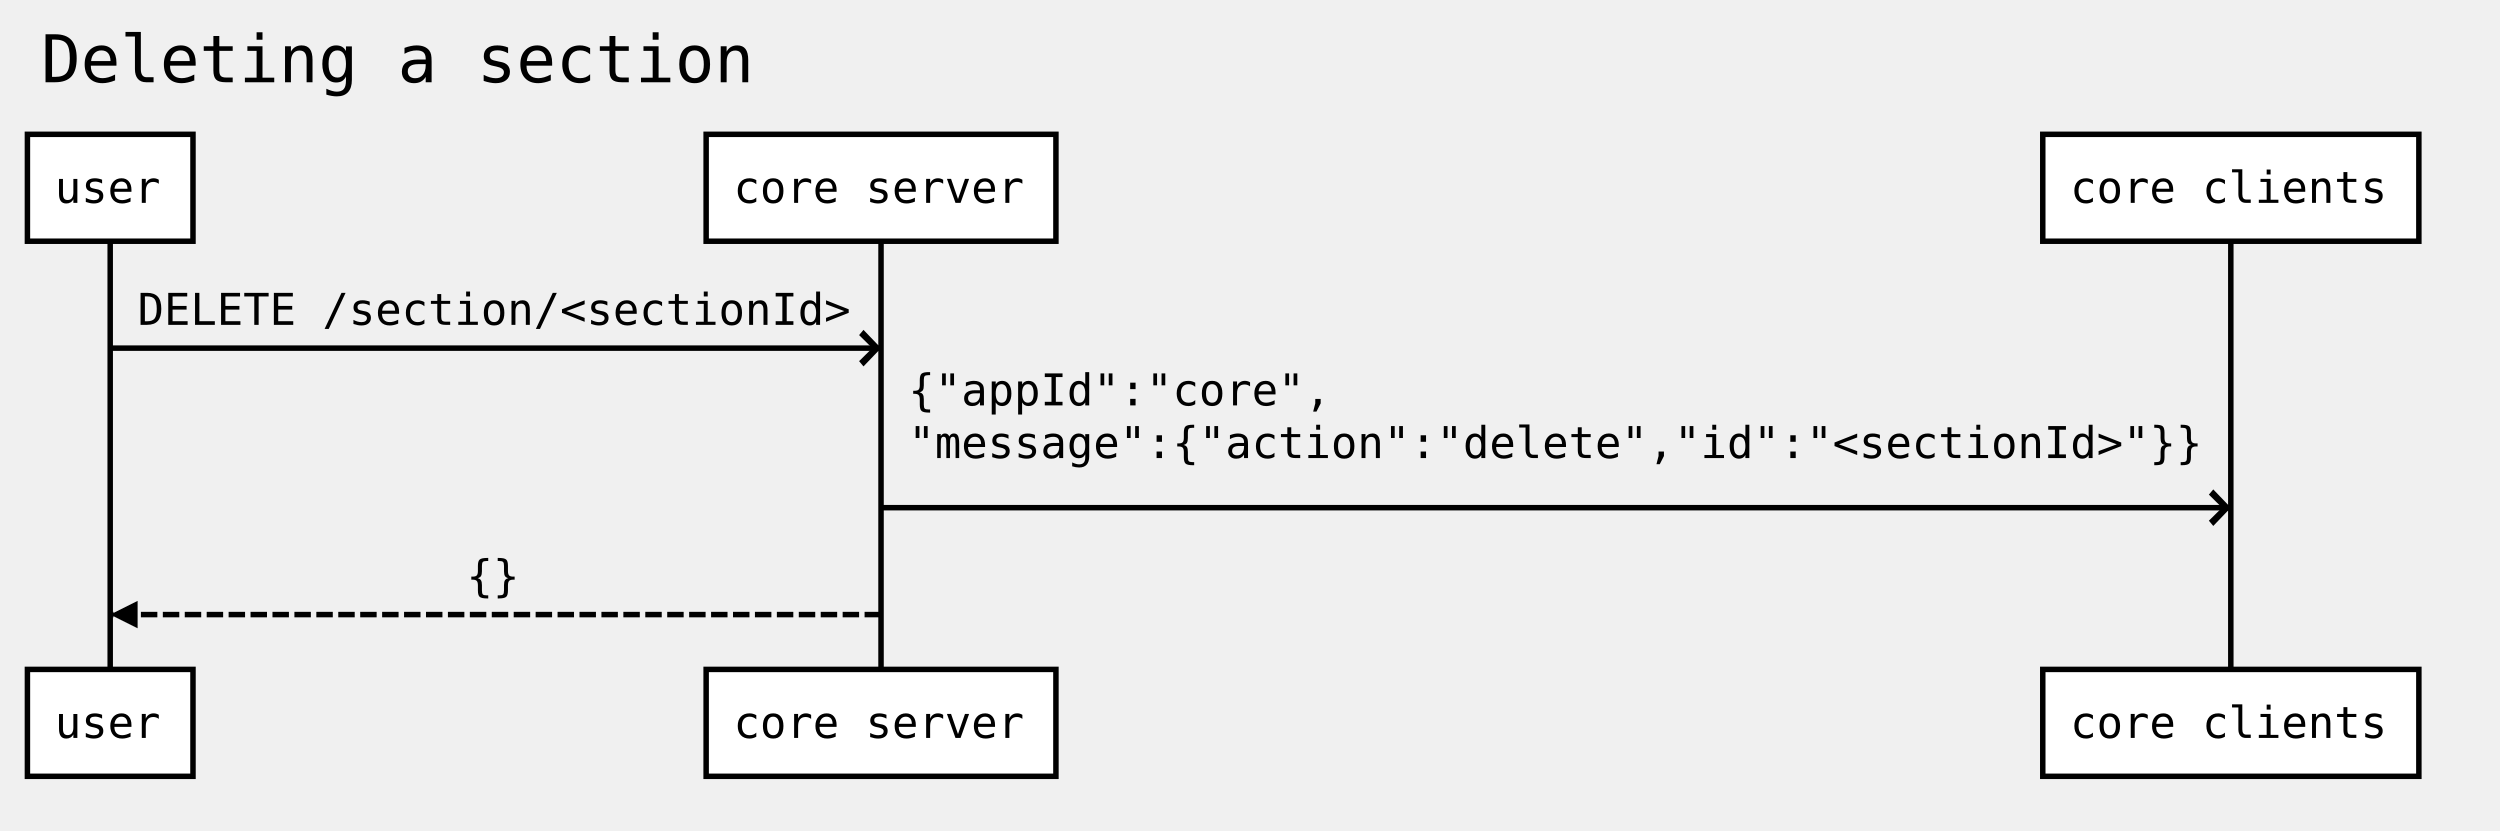
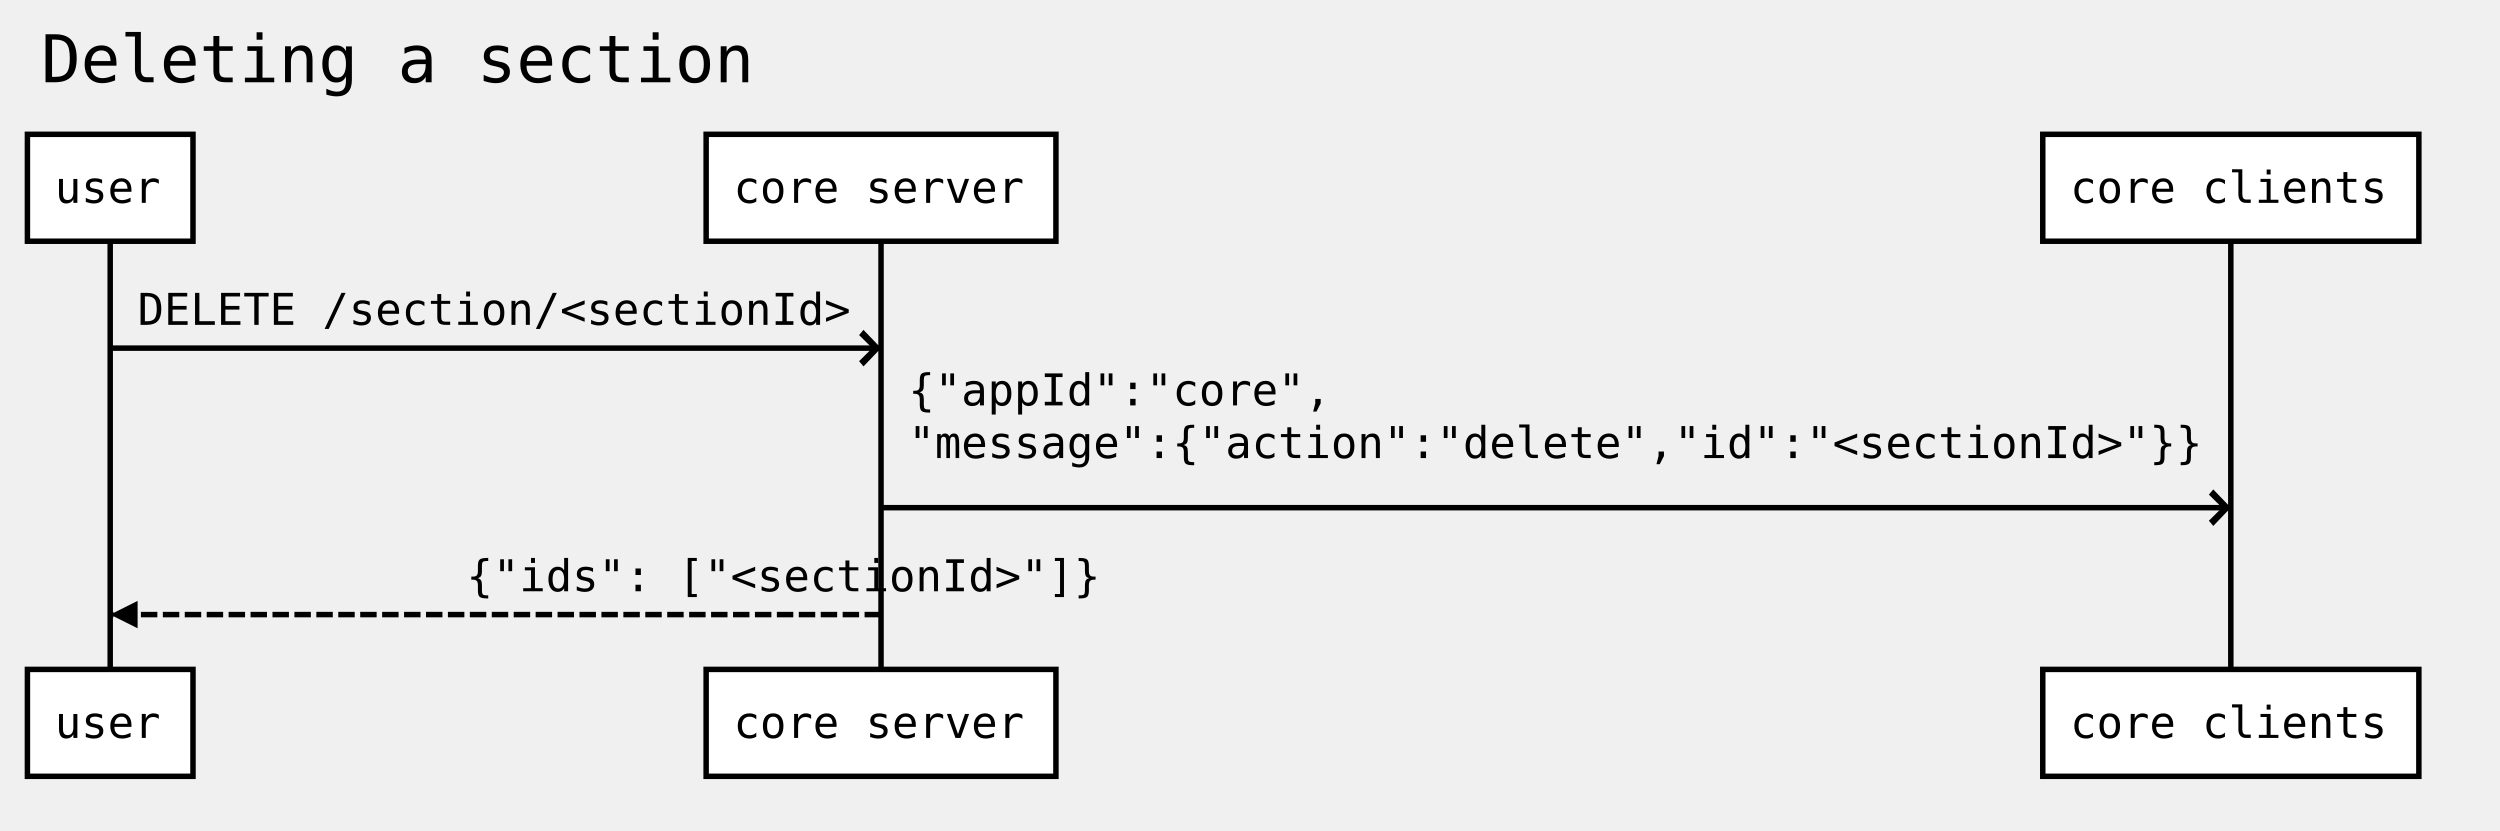
<svg xmlns="http://www.w3.org/2000/svg" width="912" height="303">
  <style type="text/css">
.title rect {
	visibility: hidden;
}


.title text {
	font-family: Gill Sans, Helvetics !important;
	font-size: 24px !important;
}
</style>
  <defs>
    <marker viewBox="0 0 5 5" markerWidth="5" markerHeight="5" orient="auto" refX="5" refY="2.5" id="markerArrowBlock">
      <path d="M 0 0 L 5 2.5 L 0 5 z" />
    </marker>
    <marker viewBox="0 0 9.6 16" markerWidth="4" markerHeight="16" orient="auto" refX="9.6" refY="8" id="markerArrowOpen">
      <path d="M 9.6,8 1.92,16 0,13.7 5.76,8 0,2.286 1.92,0 9.6,8 z" />
    </marker>
  </defs>
  <g class="title">
    <rect x="10" y="10" width="184.8" height="29" style="stroke-width: 2;" stroke="#000000" fill="#ffffff" />
    <text x="16" y="30" style="font-size: 16px; font-family: Andale Mono, monospace;">
      <tspan x="15">Deleting a section</tspan>
    </text>
  </g>
  <g class="actor">
    <rect x="10" y="49" width="60.4" height="39" style="stroke-width: 2;" stroke="#000000" fill="#ffffff" />
    <text x="21" y="74" style="font-size: 16px; font-family: Andale Mono, monospace;">
      <tspan x="20">user</tspan>
    </text>
  </g>
  <g class="actor">
    <rect x="10" y="244.2" width="60.4" height="39" style="stroke-width: 2;" stroke="#000000" fill="#ffffff" />
    <text x="21" y="269.2" style="font-size: 16px; font-family: Andale Mono, monospace;">
      <tspan x="20">user</tspan>
    </text>
  </g>
  <line x1="40.2" x2="40.2" y1="88" y2="244.2" style="stroke-width: 2;" stroke="#000000" fill="none" />
  <g class="actor">
    <rect x="257.6" y="49" width="127.6" height="39" style="stroke-width: 2;" stroke="#000000" fill="#ffffff" />
    <text x="268.6" y="74" style="font-size: 16px; font-family: Andale Mono, monospace;">
      <tspan x="267.6">core server</tspan>
    </text>
  </g>
  <g class="actor">
    <rect x="257.6" y="244.2" width="127.6" height="39" style="stroke-width: 2;" stroke="#000000" fill="#ffffff" />
    <text x="268.6" y="269.2" style="font-size: 16px; font-family: Andale Mono, monospace;">
      <tspan x="267.6">core server</tspan>
    </text>
  </g>
  <line x1="321.4" x2="321.4" y1="88" y2="244.2" style="stroke-width: 2;" stroke="#000000" fill="none" />
  <g class="actor">
    <rect x="745.2" y="49" width="137.2" height="39" style="stroke-width: 2;" stroke="#000000" fill="#ffffff" />
    <text x="756.2" y="74" style="font-size: 16px; font-family: Andale Mono, monospace;">
      <tspan x="755.2">core clients</tspan>
    </text>
  </g>
  <g class="actor">
    <rect x="745.2" y="244.2" width="137.2" height="39" style="stroke-width: 2;" stroke="#000000" fill="#ffffff" />
    <text x="756.2" y="269.2" style="font-size: 16px; font-family: Andale Mono, monospace;">
      <tspan x="755.2">core clients</tspan>
    </text>
  </g>
  <line x1="813.8" x2="813.8" y1="88" y2="244.2" style="stroke-width: 2;" stroke="#000000" fill="none" />
  <g class="signal">
    <text x="51.2" y="118.5" style="font-size: 16px; font-family: Andale Mono, monospace;">
      <tspan x="50.2">DELETE /section/&lt;sectionId&gt;</tspan>
    </text>
    <line x1="40.2" x2="321.4" y1="127" y2="127" style="stroke-width: 2; marker-end: url(&quot;#markerArrowOpen&quot;);" stroke="#000000" fill="none" />
  </g>
  <g class="signal">
    <text x="332.4" y="147.9" style="font-size: 16px; font-family: Andale Mono, monospace;">
      <tspan x="331.4">{"appId":"core",</tspan>
      <tspan dy="1.2em" x="331.4">"message":{"action":"delete","id":"&lt;sectionId&gt;"}}</tspan>
    </text>
    <line x1="321.4" x2="813.8" y1="185.2" y2="185.2" style="stroke-width: 2; marker-end: url(&quot;#markerArrowOpen&quot;);" stroke="#000000" fill="none" />
  </g>
  <g class="signal">
    <text x="171.2" y="215.7" style="font-size: 16px; font-family: Andale Mono, monospace;">
-       <tspan x="170.2">{}</tspan>
+       <tspan x="170.2">{"ids": ["&lt;sectionId&gt;"]}</tspan>
    </text>
    <line x1="321.4" x2="40.2" y1="224.2" y2="224.2" style="stroke-width: 2; stroke-dasharray: 6, 2; marker-end: url(&quot;#markerArrowBlock&quot;);" stroke="#000000" fill="none" />
  </g>
</svg>
